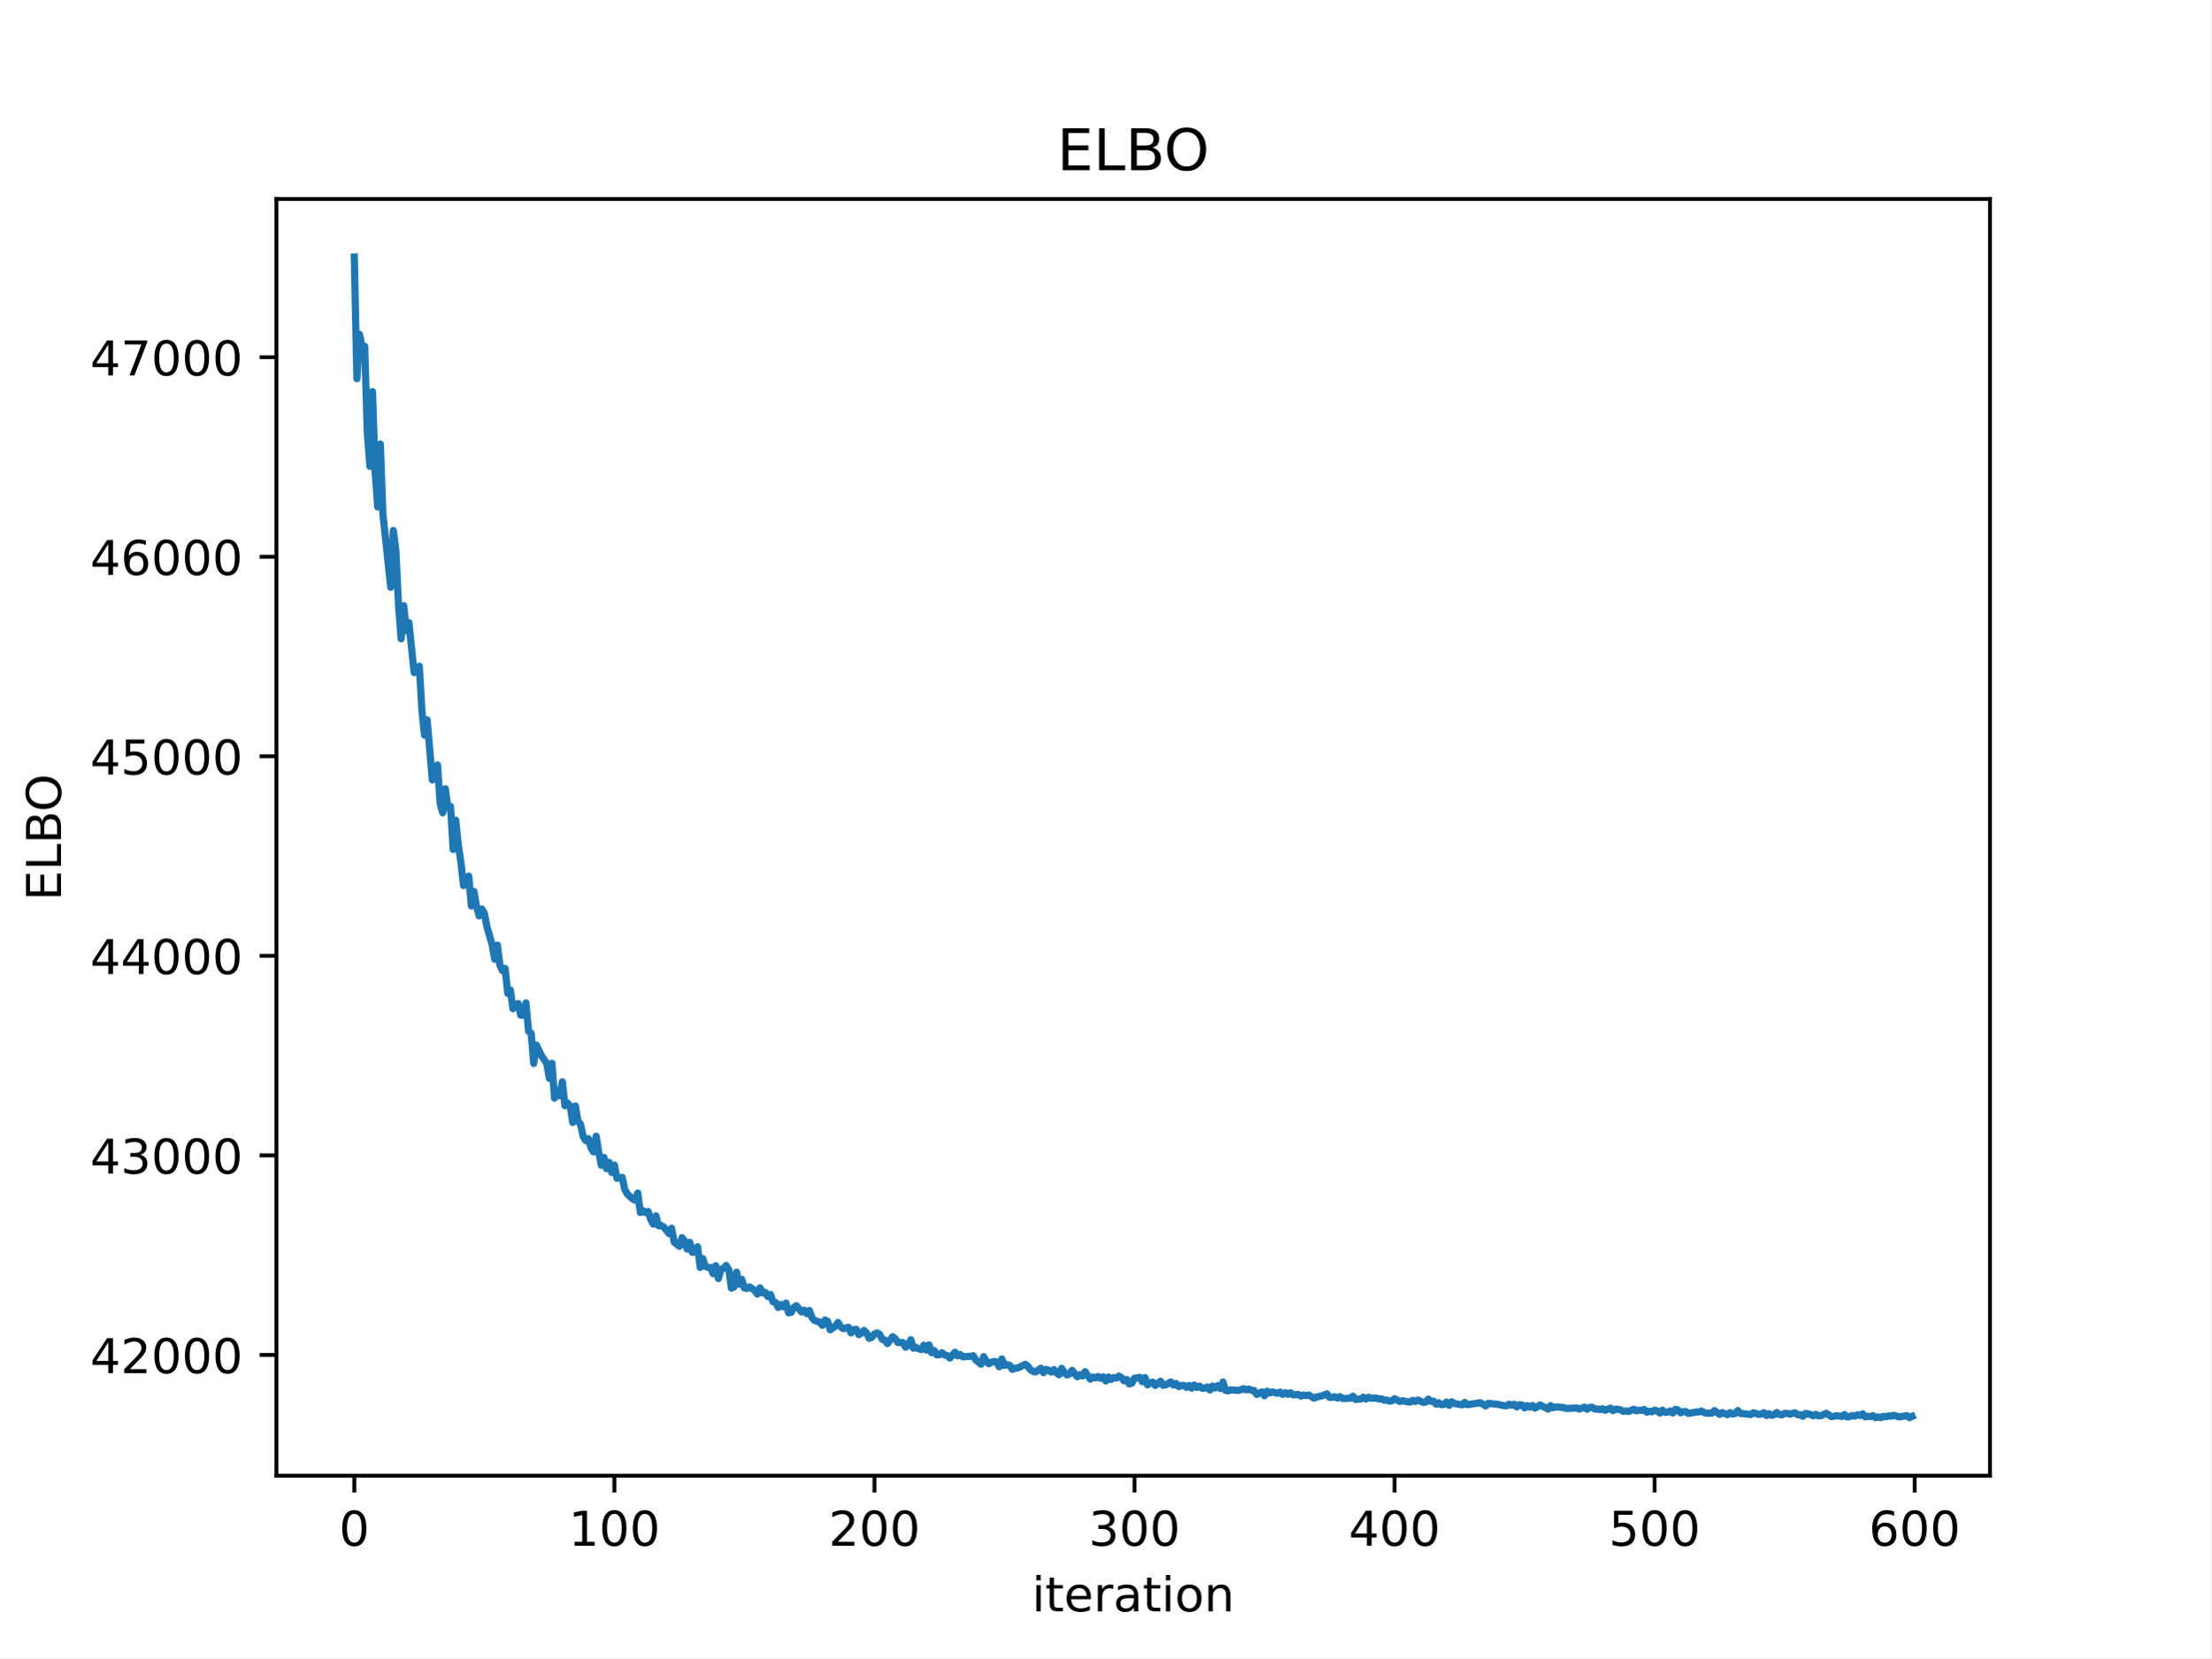
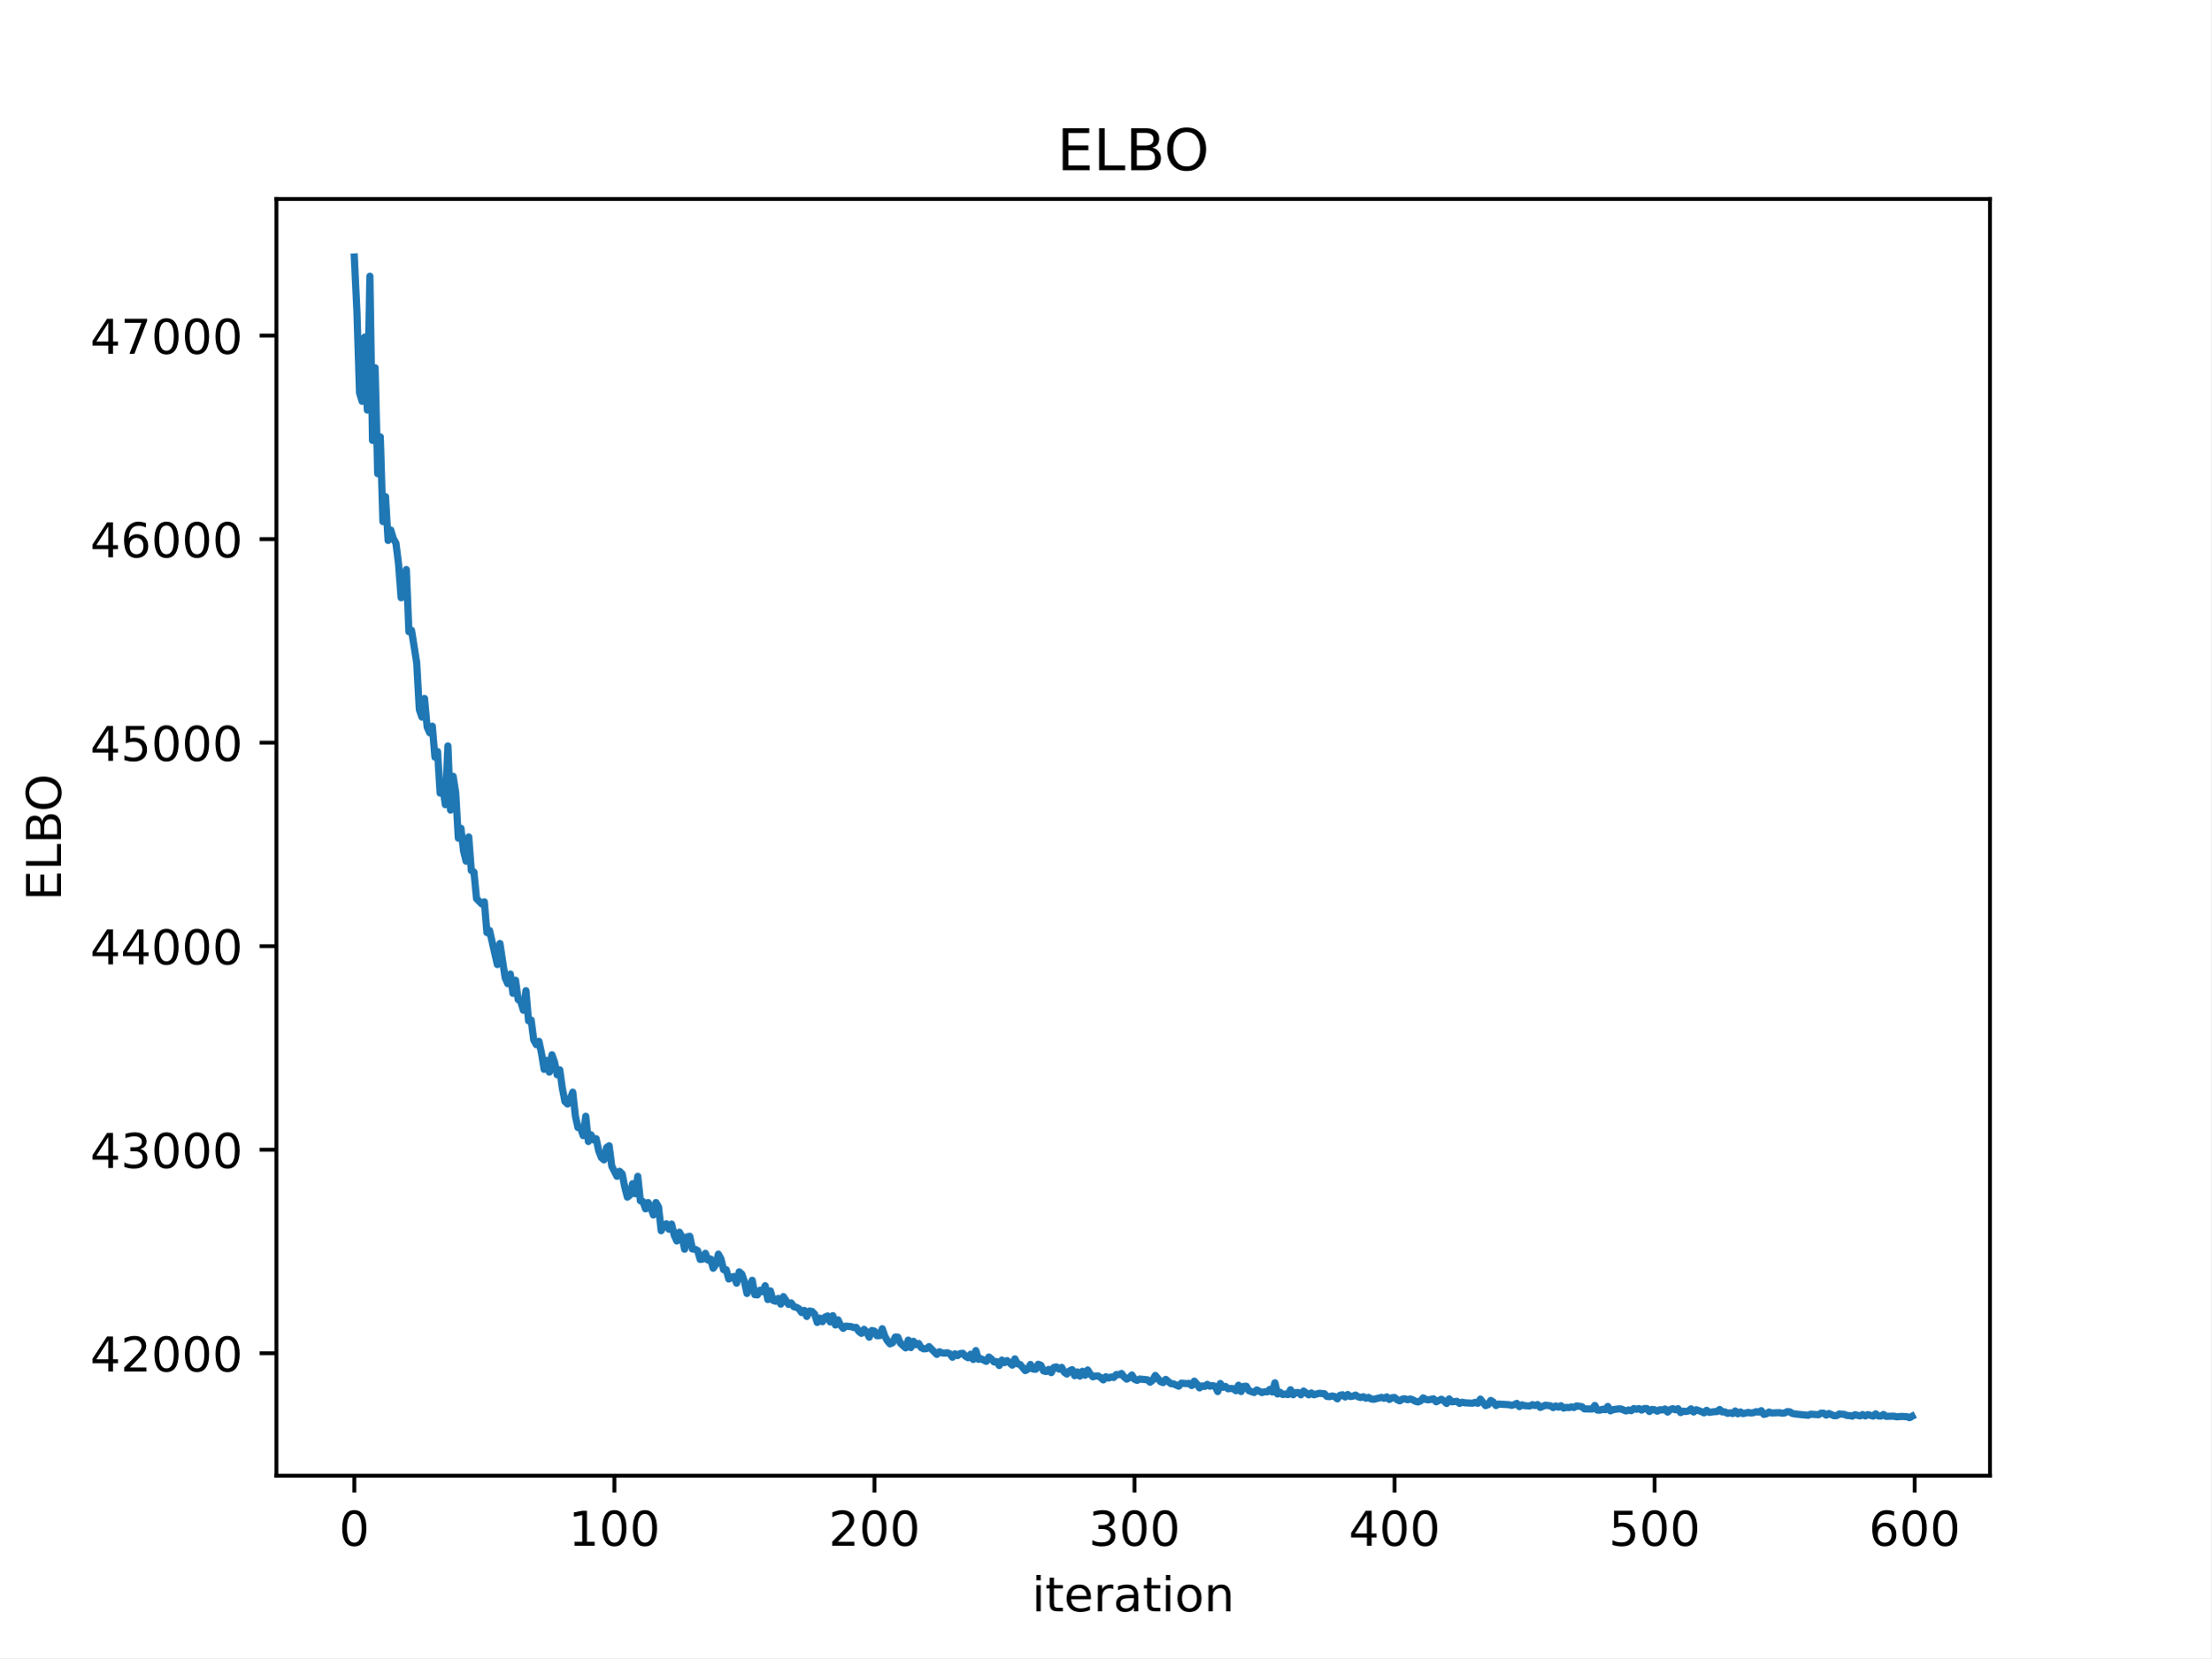
<svg xmlns="http://www.w3.org/2000/svg" xmlns:xlink="http://www.w3.org/1999/xlink" width="460.8pt" height="345.6pt" viewBox="0 0 460.8 345.6" version="1.1">
  <defs>
    <style type="text/css">*{stroke-linejoin: round; stroke-linecap: butt}</style>
  </defs>
  <g id="figure_1">
    <g id="patch_1">
      <path d="M 0 345.6  L 460.8 345.6  L 460.8 0  L 0 0  z " style="fill: #ffffff" />
    </g>
    <g id="axes_1">
      <g id="patch_2">
        <path d="M 57.6 307.584  L 414.72 307.584  L 414.72 41.472  L 57.6 41.472  z " style="fill: #ffffff" />
      </g>
      <g id="matplotlib.axis_1">
        <g id="xtick_1">
          <g id="line2d_1">
            <defs>
-               <path id="mc29c70c42f" d="M 0 0  L 0 3.5  " style="stroke: #000000; stroke-width: 0.8" />
+               <path id="mdf5bd78036" d="M 0 0  L 0 3.5  " style="stroke: #000000; stroke-width: 0.8" />
            </defs>
            <g>
-               <use xlink:href="#mc29c70c42f" x="73.833" y="307.584" style="stroke: #000000; stroke-width: 0.8" />
+               <use xlink:href="#mdf5bd78036" x="73.833" y="307.584" style="stroke: #000000; stroke-width: 0.8" />
            </g>
          </g>
          <g id="text_1">
            <g transform="translate(70.65148 322.1824) scale(0.1 -0.1)">
              <defs>
                <path id="DejaVuSans-30" d="M 2034 4250  Q 1547 4250 1301 3770  Q 1056 3291 1056 2328  Q 1056 1369 1301 889  Q 1547 409 2034 409  Q 2525 409 2770 889  Q 3016 1369 3016 2328  Q 3016 3291 2770 3770  Q 2525 4250 2034 4250  z M 2034 4750  Q 2819 4750 3233 4129  Q 3647 3509 3647 2328  Q 3647 1150 3233 529  Q 2819 -91 2034 -91  Q 1250 -91 836 529  Q 422 1150 422 2328  Q 422 3509 836 4129  Q 1250 4750 2034 4750  z " transform="scale(0.015625)" />
              </defs>
              <use xlink:href="#DejaVuSans-30" />
            </g>
          </g>
        </g>
        <g id="xtick_2">
          <g id="line2d_2">
            <g>
-               <use xlink:href="#mc29c70c42f" x="128.032" y="307.584" style="stroke: #000000; stroke-width: 0.8" />
+               <use xlink:href="#mdf5bd78036" x="128.032" y="307.584" style="stroke: #000000; stroke-width: 0.8" />
            </g>
          </g>
          <g id="text_2">
            <g transform="translate(118.4884 322.1824) scale(0.1 -0.1)">
              <defs>
                <path id="DejaVuSans-31" d="M 794 531  L 1825 531  L 1825 4091  L 703 3866  L 703 4441  L 1819 4666  L 2450 4666  L 2450 531  L 3481 531  L 3481 0  L 794 0  L 794 531  z " transform="scale(0.015625)" />
              </defs>
              <use xlink:href="#DejaVuSans-31" />
              <use xlink:href="#DejaVuSans-30" transform="translate(63.62305 0)" />
              <use xlink:href="#DejaVuSans-30" transform="translate(127.2461 0)" />
            </g>
          </g>
        </g>
        <g id="xtick_3">
          <g id="line2d_3">
            <g>
-               <use xlink:href="#mc29c70c42f" x="182.232" y="307.584" style="stroke: #000000; stroke-width: 0.8" />
+               <use xlink:href="#mdf5bd78036" x="182.232" y="307.584" style="stroke: #000000; stroke-width: 0.8" />
            </g>
          </g>
          <g id="text_3">
            <g transform="translate(172.6878 322.1824) scale(0.1 -0.1)">
              <defs>
                <path id="DejaVuSans-32" d="M 1228 531  L 3431 531  L 3431 0  L 469 0  L 469 531  Q 828 903 1448 1529  Q 2069 2156 2228 2338  Q 2531 2678 2651 2914  Q 2772 3150 2772 3378  Q 2772 3750 2511 3984  Q 2250 4219 1831 4219  Q 1534 4219 1204 4116  Q 875 4013 500 3803  L 500 4441  Q 881 4594 1212 4672  Q 1544 4750 1819 4750  Q 2544 4750 2975 4387  Q 3406 4025 3406 3419  Q 3406 3131 3298 2873  Q 3191 2616 2906 2266  Q 2828 2175 2409 1742  Q 1991 1309 1228 531  z " transform="scale(0.015625)" />
              </defs>
              <use xlink:href="#DejaVuSans-32" />
              <use xlink:href="#DejaVuSans-30" transform="translate(63.62305 0)" />
              <use xlink:href="#DejaVuSans-30" transform="translate(127.2461 0)" />
            </g>
          </g>
        </g>
        <g id="xtick_4">
          <g id="line2d_4">
            <g>
-               <use xlink:href="#mc29c70c42f" x="236.431" y="307.584" style="stroke: #000000; stroke-width: 0.8" />
+               <use xlink:href="#mdf5bd78036" x="236.431" y="307.584" style="stroke: #000000; stroke-width: 0.8" />
            </g>
          </g>
          <g id="text_4">
            <g transform="translate(226.8872 322.1824) scale(0.1 -0.1)">
              <defs>
                <path id="DejaVuSans-33" d="M 2597 2516  Q 3050 2419 3304 2112  Q 3559 1806 3559 1356  Q 3559 666 3084 287  Q 2609 -91 1734 -91  Q 1441 -91 1130 -33  Q 819 25 488 141  L 488 750  Q 750 597 1062 519  Q 1375 441 1716 441  Q 2309 441 2620 675  Q 2931 909 2931 1356  Q 2931 1769 2642 2001  Q 2353 2234 1838 2234  L 1294 2234  L 1294 2753  L 1863 2753  Q 2328 2753 2575 2939  Q 2822 3125 2822 3475  Q 2822 3834 2567 4026  Q 2313 4219 1838 4219  Q 1578 4219 1281 4162  Q 984 4106 628 3988  L 628 4550  Q 988 4650 1302 4700  Q 1616 4750 1894 4750  Q 2613 4750 3031 4423  Q 3450 4097 3450 3541  Q 3450 3153 3228 2886  Q 3006 2619 2597 2516  z " transform="scale(0.015625)" />
              </defs>
              <use xlink:href="#DejaVuSans-33" />
              <use xlink:href="#DejaVuSans-30" transform="translate(63.62305 0)" />
              <use xlink:href="#DejaVuSans-30" transform="translate(127.2461 0)" />
            </g>
          </g>
        </g>
        <g id="xtick_5">
          <g id="line2d_5">
            <g>
-               <use xlink:href="#mc29c70c42f" x="290.63" y="307.584" style="stroke: #000000; stroke-width: 0.8" />
+               <use xlink:href="#mdf5bd78036" x="290.63" y="307.584" style="stroke: #000000; stroke-width: 0.8" />
            </g>
          </g>
          <g id="text_5">
            <g transform="translate(281.0867 322.1824) scale(0.1 -0.1)">
              <defs>
                <path id="DejaVuSans-34" d="M 2419 4116  L 825 1625  L 2419 1625  L 2419 4116  z M 2253 4666  L 3047 4666  L 3047 1625  L 3713 1625  L 3713 1100  L 3047 1100  L 3047 0  L 2419 0  L 2419 1100  L 313 1100  L 313 1709  L 2253 4666  z " transform="scale(0.015625)" />
              </defs>
              <use xlink:href="#DejaVuSans-34" />
              <use xlink:href="#DejaVuSans-30" transform="translate(63.62305 0)" />
              <use xlink:href="#DejaVuSans-30" transform="translate(127.2461 0)" />
            </g>
          </g>
        </g>
        <g id="xtick_6">
          <g id="line2d_6">
            <g>
-               <use xlink:href="#mc29c70c42f" x="344.83" y="307.584" style="stroke: #000000; stroke-width: 0.8" />
+               <use xlink:href="#mdf5bd78036" x="344.83" y="307.584" style="stroke: #000000; stroke-width: 0.8" />
            </g>
          </g>
          <g id="text_6">
            <g transform="translate(335.2861 322.1824) scale(0.1 -0.1)">
              <defs>
                <path id="DejaVuSans-35" d="M 691 4666  L 3169 4666  L 3169 4134  L 1269 4134  L 1269 2991  Q 1406 3038 1543 3061  Q 1681 3084 1819 3084  Q 2600 3084 3056 2656  Q 3513 2228 3513 1497  Q 3513 744 3044 326  Q 2575 -91 1722 -91  Q 1428 -91 1123 -41  Q 819 9 494 109  L 494 744  Q 775 591 1075 516  Q 1375 441 1709 441  Q 2250 441 2565 725  Q 2881 1009 2881 1497  Q 2881 1984 2565 2268  Q 2250 2553 1709 2553  Q 1456 2553 1204 2497  Q 953 2441 691 2322  L 691 4666  z " transform="scale(0.015625)" />
              </defs>
              <use xlink:href="#DejaVuSans-35" />
              <use xlink:href="#DejaVuSans-30" transform="translate(63.62305 0)" />
              <use xlink:href="#DejaVuSans-30" transform="translate(127.2461 0)" />
            </g>
          </g>
        </g>
        <g id="xtick_7">
          <g id="line2d_7">
            <g>
-               <use xlink:href="#mc29c70c42f" x="399.029" y="307.584" style="stroke: #000000; stroke-width: 0.8" />
+               <use xlink:href="#mdf5bd78036" x="399.029" y="307.584" style="stroke: #000000; stroke-width: 0.8" />
            </g>
          </g>
          <g id="text_7">
            <g transform="translate(389.4855 322.1824) scale(0.1 -0.1)">
              <defs>
                <path id="DejaVuSans-36" d="M 2113 2584  Q 1688 2584 1439 2293  Q 1191 2003 1191 1497  Q 1191 994 1439 701  Q 1688 409 2113 409  Q 2538 409 2786 701  Q 3034 994 3034 1497  Q 3034 2003 2786 2293  Q 2538 2584 2113 2584  z M 3366 4563  L 3366 3988  Q 3128 4100 2886 4159  Q 2644 4219 2406 4219  Q 1781 4219 1451 3797  Q 1122 3375 1075 2522  Q 1259 2794 1537 2939  Q 1816 3084 2150 3084  Q 2853 3084 3261 2657  Q 3669 2231 3669 1497  Q 3669 778 3244 343  Q 2819 -91 2113 -91  Q 1303 -91 875 529  Q 447 1150 447 2328  Q 447 3434 972 4092  Q 1497 4750 2381 4750  Q 2619 4750 2861 4703  Q 3103 4656 3366 4563  z " transform="scale(0.015625)" />
              </defs>
              <use xlink:href="#DejaVuSans-36" />
              <use xlink:href="#DejaVuSans-30" transform="translate(63.62305 0)" />
              <use xlink:href="#DejaVuSans-30" transform="translate(127.2461 0)" />
            </g>
          </g>
        </g>
        <g id="text_8">
          <g transform="translate(215.0373 335.8606) scale(0.1 -0.1)">
            <defs>
              <path id="DejaVuSans-69" d="M 603 3500  L 1178 3500  L 1178 0  L 603 0  L 603 3500  z M 603 4863  L 1178 4863  L 1178 4134  L 603 4134  L 603 4863  z " transform="scale(0.015625)" />
              <path id="DejaVuSans-74" d="M 1172 4494  L 1172 3500  L 2356 3500  L 2356 3053  L 1172 3053  L 1172 1153  Q 1172 725 1289 603  Q 1406 481 1766 481  L 2356 481  L 2356 0  L 1766 0  Q 1100 0 847 248  Q 594 497 594 1153  L 594 3053  L 172 3053  L 172 3500  L 594 3500  L 594 4494  L 1172 4494  z " transform="scale(0.015625)" />
              <path id="DejaVuSans-65" d="M 3597 1894  L 3597 1613  L 953 1613  Q 991 1019 1311 708  Q 1631 397 2203 397  Q 2534 397 2845 478  Q 3156 559 3463 722  L 3463 178  Q 3153 47 2828 -22  Q 2503 -91 2169 -91  Q 1331 -91 842 396  Q 353 884 353 1716  Q 353 2575 817 3079  Q 1281 3584 2069 3584  Q 2775 3584 3186 3129  Q 3597 2675 3597 1894  z M 3022 2063  Q 3016 2534 2758 2815  Q 2500 3097 2075 3097  Q 1594 3097 1305 2825  Q 1016 2553 972 2059  L 3022 2063  z " transform="scale(0.015625)" />
              <path id="DejaVuSans-72" d="M 2631 2963  Q 2534 3019 2420 3045  Q 2306 3072 2169 3072  Q 1681 3072 1420 2755  Q 1159 2438 1159 1844  L 1159 0  L 581 0  L 581 3500  L 1159 3500  L 1159 2956  Q 1341 3275 1631 3429  Q 1922 3584 2338 3584  Q 2397 3584 2469 3576  Q 2541 3569 2628 3553  L 2631 2963  z " transform="scale(0.015625)" />
              <path id="DejaVuSans-61" d="M 2194 1759  Q 1497 1759 1228 1600  Q 959 1441 959 1056  Q 959 750 1161 570  Q 1363 391 1709 391  Q 2188 391 2477 730  Q 2766 1069 2766 1631  L 2766 1759  L 2194 1759  z M 3341 1997  L 3341 0  L 2766 0  L 2766 531  Q 2569 213 2275 61  Q 1981 -91 1556 -91  Q 1019 -91 701 211  Q 384 513 384 1019  Q 384 1609 779 1909  Q 1175 2209 1959 2209  L 2766 2209  L 2766 2266  Q 2766 2663 2505 2880  Q 2244 3097 1772 3097  Q 1472 3097 1187 3025  Q 903 2953 641 2809  L 641 3341  Q 956 3463 1253 3523  Q 1550 3584 1831 3584  Q 2591 3584 2966 3190  Q 3341 2797 3341 1997  z " transform="scale(0.015625)" />
              <path id="DejaVuSans-6f" d="M 1959 3097  Q 1497 3097 1228 2736  Q 959 2375 959 1747  Q 959 1119 1226 758  Q 1494 397 1959 397  Q 2419 397 2687 759  Q 2956 1122 2956 1747  Q 2956 2369 2687 2733  Q 2419 3097 1959 3097  z M 1959 3584  Q 2709 3584 3137 3096  Q 3566 2609 3566 1747  Q 3566 888 3137 398  Q 2709 -91 1959 -91  Q 1206 -91 779 398  Q 353 888 353 1747  Q 353 2609 779 3096  Q 1206 3584 1959 3584  z " transform="scale(0.015625)" />
              <path id="DejaVuSans-6e" d="M 3513 2113  L 3513 0  L 2938 0  L 2938 2094  Q 2938 2591 2744 2837  Q 2550 3084 2163 3084  Q 1697 3084 1428 2787  Q 1159 2491 1159 1978  L 1159 0  L 581 0  L 581 3500  L 1159 3500  L 1159 2956  Q 1366 3272 1645 3428  Q 1925 3584 2291 3584  Q 2894 3584 3203 3211  Q 3513 2838 3513 2113  z " transform="scale(0.015625)" />
            </defs>
            <use xlink:href="#DejaVuSans-69" />
            <use xlink:href="#DejaVuSans-74" transform="translate(27.7832 0)" />
            <use xlink:href="#DejaVuSans-65" transform="translate(66.99219 0)" />
            <use xlink:href="#DejaVuSans-72" transform="translate(128.5156 0)" />
            <use xlink:href="#DejaVuSans-61" transform="translate(169.6289 0)" />
            <use xlink:href="#DejaVuSans-74" transform="translate(230.9082 0)" />
            <use xlink:href="#DejaVuSans-69" transform="translate(270.1172 0)" />
            <use xlink:href="#DejaVuSans-6f" transform="translate(297.9004 0)" />
            <use xlink:href="#DejaVuSans-6e" transform="translate(359.082 0)" />
          </g>
        </g>
      </g>
      <g id="matplotlib.axis_2">
        <g id="ytick_1">
          <g id="line2d_8">
            <defs>
-               <path id="m3f1658c625" d="M 0 0  L -3.5 0  " style="stroke: #000000; stroke-width: 0.8" />
+               <path id="mf80efd8709" d="M 0 0  L -3.5 0  " style="stroke: #000000; stroke-width: 0.8" />
            </defs>
            <g>
-               <use xlink:href="#m3f1658c625" x="57.6" y="282.414" style="stroke: #000000; stroke-width: 0.8" />
+               <use xlink:href="#mf80efd8709" x="57.6" y="282.066" style="stroke: #000000; stroke-width: 0.8" />
            </g>
          </g>
          <g id="text_9">
-             <g transform="translate(18.7875 286.2136) scale(0.1 -0.1)">
+             <g transform="translate(18.7875 285.8648) scale(0.1 -0.1)">
              <use xlink:href="#DejaVuSans-34" />
              <use xlink:href="#DejaVuSans-32" transform="translate(63.62305 0)" />
              <use xlink:href="#DejaVuSans-30" transform="translate(127.2461 0)" />
              <use xlink:href="#DejaVuSans-30" transform="translate(190.8691 0)" />
              <use xlink:href="#DejaVuSans-30" transform="translate(254.4922 0)" />
            </g>
          </g>
        </g>
        <g id="ytick_2">
          <g id="line2d_9">
            <g>
-               <use xlink:href="#m3f1658c625" x="57.6" y="240.82" style="stroke: #000000; stroke-width: 0.8" />
+               <use xlink:href="#mf80efd8709" x="57.6" y="239.64" style="stroke: #000000; stroke-width: 0.8" />
            </g>
          </g>
          <g id="text_10">
-             <g transform="translate(18.7875 244.6193) scale(0.1 -0.1)">
+             <g transform="translate(18.7875 243.439) scale(0.1 -0.1)">
              <use xlink:href="#DejaVuSans-34" />
              <use xlink:href="#DejaVuSans-33" transform="translate(63.62305 0)" />
              <use xlink:href="#DejaVuSans-30" transform="translate(127.2461 0)" />
              <use xlink:href="#DejaVuSans-30" transform="translate(190.8691 0)" />
              <use xlink:href="#DejaVuSans-30" transform="translate(254.4922 0)" />
            </g>
          </g>
        </g>
        <g id="ytick_3">
          <g id="line2d_10">
            <g>
-               <use xlink:href="#m3f1658c625" x="57.6" y="199.226" style="stroke: #000000; stroke-width: 0.8" />
+               <use xlink:href="#mf80efd8709" x="57.6" y="197.214" style="stroke: #000000; stroke-width: 0.8" />
            </g>
          </g>
          <g id="text_11">
-             <g transform="translate(18.7875 203.025) scale(0.1 -0.1)">
+             <g transform="translate(18.7875 201.0133) scale(0.1 -0.1)">
              <use xlink:href="#DejaVuSans-34" />
              <use xlink:href="#DejaVuSans-34" transform="translate(63.62305 0)" />
              <use xlink:href="#DejaVuSans-30" transform="translate(127.2461 0)" />
              <use xlink:href="#DejaVuSans-30" transform="translate(190.8691 0)" />
              <use xlink:href="#DejaVuSans-30" transform="translate(254.4922 0)" />
            </g>
          </g>
        </g>
        <g id="ytick_4">
          <g id="line2d_11">
            <g>
-               <use xlink:href="#m3f1658c625" x="57.6" y="157.631" style="stroke: #000000; stroke-width: 0.8" />
+               <use xlink:href="#mf80efd8709" x="57.6" y="154.788" style="stroke: #000000; stroke-width: 0.8" />
            </g>
          </g>
          <g id="text_12">
-             <g transform="translate(18.7875 161.4307) scale(0.1 -0.1)">
+             <g transform="translate(18.7875 158.5876) scale(0.1 -0.1)">
              <use xlink:href="#DejaVuSans-34" />
              <use xlink:href="#DejaVuSans-35" transform="translate(63.62305 0)" />
              <use xlink:href="#DejaVuSans-30" transform="translate(127.2461 0)" />
              <use xlink:href="#DejaVuSans-30" transform="translate(190.8691 0)" />
              <use xlink:href="#DejaVuSans-30" transform="translate(254.4922 0)" />
            </g>
          </g>
        </g>
        <g id="ytick_5">
          <g id="line2d_12">
            <g>
-               <use xlink:href="#m3f1658c625" x="57.6" y="116.037" style="stroke: #000000; stroke-width: 0.8" />
+               <use xlink:href="#mf80efd8709" x="57.6" y="112.363" style="stroke: #000000; stroke-width: 0.8" />
            </g>
          </g>
          <g id="text_13">
-             <g transform="translate(18.7875 119.8364) scale(0.1 -0.1)">
+             <g transform="translate(18.7875 116.1618) scale(0.1 -0.1)">
              <use xlink:href="#DejaVuSans-34" />
              <use xlink:href="#DejaVuSans-36" transform="translate(63.62305 0)" />
              <use xlink:href="#DejaVuSans-30" transform="translate(127.2461 0)" />
              <use xlink:href="#DejaVuSans-30" transform="translate(190.8691 0)" />
              <use xlink:href="#DejaVuSans-30" transform="translate(254.4922 0)" />
            </g>
          </g>
        </g>
        <g id="ytick_6">
          <g id="line2d_13">
            <g>
-               <use xlink:href="#m3f1658c625" x="57.6" y="74.443" style="stroke: #000000; stroke-width: 0.8" />
+               <use xlink:href="#mf80efd8709" x="57.6" y="69.937" style="stroke: #000000; stroke-width: 0.8" />
            </g>
          </g>
          <g id="text_14">
-             <g transform="translate(18.7875 78.24204) scale(0.1 -0.1)">
+             <g transform="translate(18.7875 73.7361) scale(0.1 -0.1)">
              <defs>
                <path id="DejaVuSans-37" d="M 525 4666  L 3525 4666  L 3525 4397  L 1831 0  L 1172 0  L 2766 4134  L 525 4134  L 525 4666  z " transform="scale(0.015625)" />
              </defs>
              <use xlink:href="#DejaVuSans-34" />
              <use xlink:href="#DejaVuSans-37" transform="translate(63.62305 0)" />
              <use xlink:href="#DejaVuSans-30" transform="translate(127.2461 0)" />
              <use xlink:href="#DejaVuSans-30" transform="translate(190.8691 0)" />
              <use xlink:href="#DejaVuSans-30" transform="translate(254.4922 0)" />
            </g>
          </g>
        </g>
        <g id="text_15">
          <g transform="translate(12.70781 187.7522) rotate(-90) scale(0.1 -0.1)">
            <defs>
              <path id="DejaVuSans-45" d="M 628 4666  L 3578 4666  L 3578 4134  L 1259 4134  L 1259 2753  L 3481 2753  L 3481 2222  L 1259 2222  L 1259 531  L 3634 531  L 3634 0  L 628 0  L 628 4666  z " transform="scale(0.015625)" />
              <path id="DejaVuSans-4c" d="M 628 4666  L 1259 4666  L 1259 531  L 3531 531  L 3531 0  L 628 0  L 628 4666  z " transform="scale(0.015625)" />
              <path id="DejaVuSans-42" d="M 1259 2228  L 1259 519  L 2272 519  Q 2781 519 3026 730  Q 3272 941 3272 1375  Q 3272 1813 3026 2020  Q 2781 2228 2272 2228  L 1259 2228  z M 1259 4147  L 1259 2741  L 2194 2741  Q 2656 2741 2882 2914  Q 3109 3088 3109 3444  Q 3109 3797 2882 3972  Q 2656 4147 2194 4147  L 1259 4147  z M 628 4666  L 2241 4666  Q 2963 4666 3353 4366  Q 3744 4066 3744 3513  Q 3744 3084 3544 2831  Q 3344 2578 2956 2516  Q 3422 2416 3680 2098  Q 3938 1781 3938 1306  Q 3938 681 3513 340  Q 3088 0 2303 0  L 628 0  L 628 4666  z " transform="scale(0.015625)" />
              <path id="DejaVuSans-4f" d="M 2522 4238  Q 1834 4238 1429 3725  Q 1025 3213 1025 2328  Q 1025 1447 1429 934  Q 1834 422 2522 422  Q 3209 422 3611 934  Q 4013 1447 4013 2328  Q 4013 3213 3611 3725  Q 3209 4238 2522 4238  z M 2522 4750  Q 3503 4750 4090 4092  Q 4678 3434 4678 2328  Q 4678 1225 4090 567  Q 3503 -91 2522 -91  Q 1538 -91 948 565  Q 359 1222 359 2328  Q 359 3434 948 4092  Q 1538 4750 2522 4750  z " transform="scale(0.015625)" />
            </defs>
            <use xlink:href="#DejaVuSans-45" />
            <use xlink:href="#DejaVuSans-4c" transform="translate(63.18359 0)" />
            <use xlink:href="#DejaVuSans-42" transform="translate(118.8965 0)" />
            <use xlink:href="#DejaVuSans-4f" transform="translate(185.75 0)" />
          </g>
        </g>
      </g>
      <g id="line2d_14">
-         <path d="M 73.833 53.568  L 74.375 78.944  L 74.917 69.686  L 75.459 72.294  L 76.001 72.175  L 76.543 90.205  L 77.085 97.205  L 77.627 81.631  L 78.169 98.283  L 78.711 105.664  L 79.253 92.544  L 79.795 107.153  L 81.421 122.413  L 81.963 110.574  L 82.505 114.93  L 83.047 126.063  L 83.589 133.137  L 84.131 126.236  L 84.673 131.482  L 85.215 129.769  L 86.299 140.19  L 87.383 138.864  L 87.925 148.127  L 88.467 153.219  L 89.009 150.035  L 90.093 162.56  L 90.635 161.216  L 91.177 159.438  L 91.719 167.45  L 92.261 169.408  L 92.803 164.396  L 93.345 168.388  L 93.887 168.101  L 94.429 177.059  L 94.971 170.944  L 95.512 176.177  L 96.054 179.777  L 96.596 184.596  L 97.68 182.597  L 98.222 188.847  L 98.764 185.803  L 99.306 188.928  L 99.848 190.899  L 100.39 189.455  L 100.932 190.363  L 101.474 193.147  L 102.558 196.924  L 103.1 199.944  L 103.642 196.979  L 104.184 201.186  L 104.726 202.324  L 105.268 201.858  L 105.81 207.045  L 106.352 206.334  L 106.894 210.25  L 107.436 209.382  L 107.978 209.169  L 108.52 211.605  L 109.062 211.585  L 109.604 209.044  L 110.146 214.939  L 110.688 215.373  L 111.23 221.672  L 111.772 217.835  L 112.856 220.079  L 113.94 221.637  L 114.482 224.774  L 115.024 221.61  L 115.566 228.882  L 116.108 227.247  L 116.65 228.383  L 117.192 225.486  L 117.734 230.468  L 118.276 229.899  L 118.818 230.562  L 119.36 233.965  L 119.902 230.518  L 120.444 233.667  L 120.986 234.333  L 121.528 236.868  L 122.07 237.746  L 122.612 237.329  L 123.154 239.197  L 123.696 240.101  L 124.238 236.822  L 124.78 240.247  L 125.322 242.89  L 125.864 241.232  L 126.406 243.604  L 126.948 242.271  L 127.49 244.381  L 128.032 242.825  L 128.574 245.613  L 129.658 245.398  L 130.2 247.932  L 130.742 248.876  L 131.826 249.891  L 132.368 250.168  L 132.91 248.663  L 133.452 252.739  L 133.994 252.343  L 134.536 252.749  L 135.078 252.511  L 135.62 254.205  L 136.162 255.166  L 136.704 253.419  L 137.246 255.478  L 137.788 255.442  L 138.33 255.748  L 139.414 257.101  L 139.956 256.006  L 140.498 258.899  L 141.582 259.776  L 142.124 257.96  L 142.666 258.653  L 143.208 260.369  L 143.75 258.947  L 144.292 261.041  L 144.834 260.921  L 145.376 259.862  L 145.918 264.174  L 146.46 262.334  L 147.002 263.937  L 147.544 264.175  L 148.086 264.189  L 148.628 265.485  L 149.17 263.819  L 149.712 266.503  L 150.254 264.552  L 150.796 264.361  L 151.338 263.77  L 151.88 264.673  L 152.422 268.493  L 152.964 268.255  L 153.506 265.159  L 154.048 267.68  L 154.59 266.647  L 155.132 268.464  L 155.674 268.554  L 156.216 268.229  L 157.3 268.988  L 157.842 269.733  L 158.384 268.433  L 158.926 269.478  L 159.468 269.378  L 160.01 270.24  L 160.552 269.789  L 161.094 271.334  L 161.636 271.463  L 162.178 272.524  L 162.72 271.904  L 163.262 272.391  L 163.804 271.59  L 164.346 273.644  L 164.888 273.523  L 165.43 272.511  L 165.972 272.146  L 167.056 273.46  L 167.598 273.074  L 168.14 273.812  L 168.682 273.149  L 169.224 274.649  L 169.766 275.252  L 170.85 275.579  L 171.392 276.255  L 171.934 275.118  L 172.476 275.405  L 173.018 277.18  L 174.102 276.385  L 174.644 275.642  L 175.186 276.508  L 175.728 276.954  L 176.812 276.637  L 177.354 277.826  L 177.896 277.169  L 178.438 277.072  L 178.98 278.192  L 179.522 277.856  L 180.064 277.303  L 180.606 277.856  L 181.148 278.962  L 181.69 278.728  L 182.232 278.052  L 182.774 277.81  L 183.316 278.104  L 183.858 279.17  L 184.4 279.314  L 184.942 280.05  L 186.026 278.606  L 186.568 279.019  L 187.11 279.818  L 188.194 279.849  L 188.736 280.805  L 189.277 280.398  L 189.819 279.232  L 190.361 281.017  L 190.903 280.844  L 191.445 281.135  L 191.987 281.297  L 192.529 280.38  L 193.071 281.395  L 193.613 280.332  L 194.155 281.954  L 194.697 281.504  L 195.239 282.401  L 195.781 282.355  L 196.323 281.942  L 196.865 282.44  L 197.407 282.554  L 197.949 283.067  L 199.033 281.851  L 199.575 282.598  L 200.117 282.317  L 200.659 282.805  L 201.743 282.715  L 202.285 282.707  L 202.827 282.573  L 203.369 283.47  L 204.453 284.363  L 204.995 282.772  L 205.537 283.723  L 206.079 284.256  L 206.621 283.927  L 207.163 283.768  L 207.705 283.912  L 208.247 284.888  L 208.789 283.233  L 209.331 284.599  L 209.873 284.45  L 210.415 284.56  L 210.957 285.432  L 211.499 285.189  L 212.041 285.153  L 213.667 284.376  L 214.209 284.783  L 214.751 285.511  L 215.293 285.831  L 215.835 285.956  L 216.919 285.179  L 217.461 286.101  L 218.003 285.423  L 218.545 285.585  L 219.087 285.981  L 219.629 285.46  L 220.171 286.133  L 220.713 286.533  L 221.255 285.21  L 221.797 286.054  L 222.339 286.587  L 222.881 286.379  L 223.423 285.608  L 224.507 286.955  L 225.049 286.523  L 225.591 286.793  L 226.133 285.896  L 227.217 287.457  L 227.759 287.027  L 228.301 287.186  L 228.843 286.896  L 229.385 287.291  L 229.927 286.984  L 230.469 287.842  L 231.011 287.009  L 231.553 287.519  L 232.095 287.13  L 232.637 287.232  L 233.179 286.823  L 233.721 287.148  L 234.263 287.818  L 234.805 287.518  L 235.347 288.475  L 235.889 288.273  L 236.431 287.264  L 237.515 287.084  L 238.057 287.99  L 238.599 287.114  L 239.141 288.65  L 239.683 288.279  L 240.225 288.09  L 240.767 288.778  L 241.851 287.887  L 242.393 288.756  L 242.935 288.64  L 244.019 288.047  L 244.561 288.686  L 245.103 288.362  L 245.645 289.014  L 246.187 288.786  L 246.729 288.755  L 247.271 289.177  L 247.813 288.777  L 248.355 289.34  L 248.897 288.681  L 249.439 289.191  L 249.981 288.906  L 250.523 289.359  L 251.065 289.34  L 251.607 289.088  L 252.149 289.733  L 252.691 288.894  L 253.233 289.302  L 253.775 288.806  L 254.317 289.416  L 254.859 288.067  L 255.401 289.819  L 255.943 289.906  L 256.485 289.689  L 258.111 289.822  L 259.195 289.454  L 259.737 289.698  L 260.279 289.524  L 260.821 289.789  L 261.363 289.838  L 261.905 290.642  L 262.989 290.108  L 263.531 290.923  L 264.073 289.976  L 264.615 290.34  L 265.157 290.126  L 266.241 290.412  L 266.783 290.159  L 267.325 290.645  L 267.867 290.291  L 268.409 290.622  L 268.951 290.293  L 269.493 290.748  L 270.577 290.647  L 271.119 291.004  L 271.661 290.771  L 272.203 290.872  L 272.745 290.756  L 273.829 291.42  L 274.371 291.19  L 275.455 290.942  L 276.539 290.525  L 277.081 291.263  L 277.623 291.256  L 278.165 291.123  L 278.707 291.416  L 279.249 291.11  L 279.791 291.495  L 281.417 291.438  L 281.959 291.003  L 282.501 291.695  L 283.584 291.594  L 284.126 291.222  L 284.668 291.598  L 285.21 291.243  L 285.752 291.451  L 286.836 291.408  L 287.378 291.596  L 287.92 291.553  L 288.462 291.849  L 289.004 291.82  L 289.546 292.042  L 290.088 291.965  L 290.63 291.536  L 291.714 292.113  L 292.256 291.957  L 293.34 292.179  L 293.882 292.237  L 294.424 291.875  L 294.966 292.116  L 295.508 291.817  L 296.592 292.302  L 297.134 292.236  L 297.676 291.624  L 298.218 292.09  L 298.76 292.059  L 299.302 292.674  L 299.844 292.393  L 300.386 292.789  L 300.928 292.712  L 301.47 292.226  L 302.012 292.913  L 302.554 292.187  L 303.096 292.535  L 304.722 292.815  L 305.264 292.302  L 305.806 292.79  L 307.974 292.455  L 308.516 292.367  L 309.6 293.045  L 310.142 292.505  L 311.226 292.633  L 311.768 292.643  L 313.394 292.982  L 313.936 293.029  L 314.478 292.681  L 315.02 292.891  L 315.562 292.699  L 316.104 293.253  L 316.646 292.789  L 317.188 292.825  L 317.73 293.447  L 318.272 292.977  L 318.814 293.305  L 319.356 292.956  L 319.898 293.51  L 320.982 292.826  L 321.524 293.171  L 322.066 293.369  L 322.608 293.717  L 323.15 292.979  L 323.692 293.424  L 324.234 293.256  L 325.86 293.371  L 326.402 293.581  L 328.57 293.464  L 329.112 293.698  L 330.196 293.299  L 330.738 293.732  L 331.28 293.356  L 331.822 293.315  L 332.364 293.707  L 332.906 293.671  L 333.448 293.802  L 333.99 293.637  L 334.532 293.938  L 335.616 293.488  L 336.158 294.018  L 336.7 293.723  L 337.242 293.74  L 337.784 293.882  L 338.326 294.178  L 338.868 294.077  L 339.41 294.196  L 340.494 293.726  L 341.036 294.073  L 341.578 293.923  L 342.12 293.975  L 342.662 293.775  L 343.204 294.347  L 343.746 294.158  L 344.288 294.27  L 344.83 293.917  L 345.372 294.07  L 345.914 294.528  L 346.456 293.919  L 346.998 294.37  L 347.54 294.355  L 348.082 294.092  L 348.624 294.507  L 349.166 293.744  L 349.708 293.895  L 350.25 294.478  L 350.792 294.239  L 351.334 294.219  L 351.876 294.61  L 353.502 294.314  L 354.044 294.306  L 354.586 294.103  L 355.128 294.412  L 355.67 294.583  L 356.754 294.545  L 357.296 294.019  L 358.38 294.803  L 358.922 294.43  L 360.006 294.866  L 360.548 294.434  L 361.09 294.735  L 361.632 294.62  L 362.174 294.01  L 362.716 294.61  L 363.8 294.71  L 364.884 294.842  L 365.426 294.464  L 366.51 294.807  L 367.052 294.747  L 367.594 294.438  L 368.136 295.045  L 368.678 294.657  L 369.22 295.005  L 369.762 294.867  L 370.304 294.421  L 370.846 294.821  L 371.388 294.9  L 371.93 294.586  L 372.472 294.597  L 373.014 294.755  L 374.098 294.466  L 374.64 294.874  L 375.182 294.868  L 375.724 295.206  L 376.266 294.594  L 377.349 294.835  L 377.891 295.096  L 378.433 294.797  L 378.975 295.1  L 379.517 295.073  L 380.601 294.575  L 381.685 295.275  L 382.769 295.084  L 383.853 295.232  L 384.395 294.839  L 384.937 295.339  L 385.479 295.275  L 386.021 295.031  L 386.563 295.16  L 387.105 294.897  L 387.647 295.023  L 388.189 294.683  L 388.731 295.329  L 389.273 295.21  L 389.815 295.254  L 390.357 295.069  L 390.899 295.488  L 391.441 295.334  L 391.983 295.477  L 392.525 295.217  L 393.067 295.292  L 393.609 295.103  L 394.151 295.169  L 394.693 294.991  L 395.777 295.334  L 397.403 295.063  L 397.945 295.486  L 398.487 295.232  L 398.487 295.232  " clip-path="url(#p3d7b7694bb)" style="fill: none; stroke: #1f77b4; stroke-width: 1.5; stroke-linecap: square" />
+         <path d="M 73.833 53.568  L 74.375 64.748  L 74.917 81.844  L 75.459 83.645  L 76.001 70.255  L 76.543 85.472  L 77.085 57.57  L 77.627 91.792  L 78.169 76.645  L 78.711 98.723  L 79.253 91.056  L 79.795 108.711  L 80.337 103.503  L 80.879 112.646  L 81.421 110.461  L 81.963 112.251  L 82.505 113.197  L 83.047 117.502  L 83.589 124.573  L 84.131 124.345  L 84.673 118.711  L 85.215 131.669  L 85.757 131.374  L 86.841 138.18  L 87.383 147.887  L 87.925 149.459  L 88.467 145.581  L 89.009 151.524  L 89.551 152.738  L 90.093 151.361  L 90.635 157.817  L 91.177 156.635  L 91.719 165.306  L 92.261 164.004  L 92.803 167.714  L 93.345 155.471  L 93.887 168.85  L 94.429 161.802  L 94.971 165.256  L 95.512 174.7  L 96.054 172.63  L 96.596 177.359  L 97.138 179.507  L 97.68 174.437  L 98.222 181.455  L 98.764 181.752  L 99.306 187.304  L 100.39 188.404  L 100.932 187.971  L 101.474 194.382  L 102.016 193.939  L 103.642 201.048  L 104.184 196.657  L 105.268 203.788  L 105.81 205.029  L 106.352 203.015  L 106.894 207.046  L 107.436 204.302  L 107.978 208.33  L 108.52 208.747  L 109.062 210.566  L 109.604 206.492  L 110.146 212.768  L 110.688 212.61  L 111.23 216.772  L 111.772 217.747  L 112.314 217.042  L 112.856 219.552  L 113.398 222.896  L 113.94 221.024  L 114.482 223.465  L 115.024 219.853  L 115.566 221.401  L 116.108 224.016  L 116.65 222.996  L 117.192 226.818  L 117.734 229.592  L 118.276 230.111  L 118.818 229.106  L 119.36 227.652  L 119.902 232.609  L 120.444 235.008  L 120.986 235.06  L 121.528 236.698  L 122.07 232.669  L 122.612 237.924  L 123.154 236.519  L 123.696 237.595  L 124.238 237.337  L 124.78 239.928  L 125.322 241.271  L 125.864 241.764  L 126.406 239.197  L 126.948 238.816  L 127.49 243.066  L 128.574 245.185  L 129.116 244.129  L 129.658 244.677  L 130.2 247.412  L 130.742 249.529  L 131.284 249.078  L 131.826 246.727  L 132.368 248.806  L 132.91 245.188  L 133.452 250.279  L 133.994 250.454  L 134.536 251.975  L 135.078 250.65  L 135.62 251.681  L 136.162 253.24  L 136.704 250.646  L 137.246 251.584  L 137.788 256.523  L 138.33 255.427  L 138.872 255.076  L 139.414 256.216  L 139.956 255.139  L 140.498 257.443  L 141.04 258.658  L 141.582 256.822  L 142.124 257.771  L 142.666 260.376  L 143.208 257.8  L 143.75 257.69  L 144.292 260.322  L 144.834 260.374  L 145.376 260.662  L 145.918 262.509  L 146.46 262.434  L 147.002 261.233  L 147.544 262.641  L 148.086 262.415  L 148.628 264.35  L 149.17 263.572  L 149.712 261.403  L 150.254 262.408  L 150.796 264.65  L 151.338 264.641  L 151.88 266.59  L 152.422 266.217  L 152.964 266.064  L 153.506 267.464  L 154.048 265.093  L 154.59 265.556  L 155.132 267.129  L 155.674 269.608  L 156.758 266.849  L 157.3 269.837  L 157.842 269.892  L 158.384 268.931  L 158.926 269.235  L 159.468 267.994  L 160.01 270.873  L 160.552 269.072  L 161.094 271.04  L 161.636 271.229  L 162.178 270.637  L 162.72 271.828  L 163.262 270.258  L 164.346 271.892  L 164.888 271.569  L 165.43 272.362  L 165.972 272.488  L 166.514 272.786  L 167.056 273.579  L 167.598 273.12  L 168.14 274.394  L 168.682 273.255  L 169.224 273.343  L 169.766 273.898  L 170.308 275.645  L 170.85 274.739  L 171.392 275.493  L 171.934 274.526  L 172.476 274.291  L 173.018 275.538  L 173.56 274.229  L 174.102 276.172  L 174.644 275.093  L 175.186 276.232  L 175.728 276.877  L 176.27 276.401  L 177.354 276.505  L 177.896 276.705  L 178.438 276.679  L 178.98 277.509  L 179.522 277.915  L 180.064 277.077  L 180.606 277.637  L 181.148 278.719  L 181.69 277.318  L 182.232 277.453  L 182.774 278.414  L 183.316 278.398  L 183.858 276.951  L 184.4 278.505  L 184.942 279.473  L 185.484 280.111  L 186.026 279.864  L 186.568 278.693  L 187.11 278.71  L 187.652 279.973  L 188.736 280.945  L 189.277 279.321  L 189.819 280.882  L 190.361 279.565  L 190.903 280.285  L 191.445 280.025  L 191.987 280.901  L 192.529 281.149  L 193.071 281.1  L 193.613 280.676  L 195.239 282.304  L 195.781 281.745  L 196.323 281.995  L 196.865 282.05  L 197.407 281.959  L 197.949 282.174  L 198.491 282.898  L 199.033 282.181  L 199.575 282.547  L 200.117 282.125  L 200.659 282.071  L 201.201 282.679  L 201.743 282.997  L 202.285 282.264  L 202.827 283.36  L 203.369 281.508  L 203.911 283.331  L 204.453 283.208  L 205.537 283.76  L 206.079 282.845  L 206.621 283.269  L 207.163 283.873  L 207.705 283.804  L 208.247 284.615  L 208.789 283.486  L 209.331 284.019  L 209.873 283.587  L 210.957 284.547  L 211.499 283.23  L 212.041 284.266  L 212.583 284.403  L 213.667 285.679  L 214.209 285.377  L 214.751 284.394  L 215.293 285.362  L 215.835 285.402  L 216.377 284.352  L 216.919 284.561  L 217.461 285.728  L 218.003 285.876  L 218.545 285.427  L 219.087 286.101  L 219.629 285.024  L 220.171 284.914  L 220.713 285.379  L 221.255 285.006  L 221.797 286.015  L 222.339 286.399  L 222.881 285.744  L 223.423 285.479  L 223.965 286.742  L 224.507 285.952  L 225.049 286.836  L 225.591 285.813  L 226.133 286.653  L 226.675 285.544  L 227.217 286.399  L 227.759 286.976  L 228.301 286.811  L 228.843 286.802  L 229.385 287.123  L 229.927 287.617  L 230.469 286.955  L 231.011 287.236  L 231.553 287.011  L 232.095 287.116  L 232.637 286.499  L 233.179 286.541  L 233.721 286.278  L 234.263 286.991  L 234.805 287.458  L 235.347 287.169  L 235.889 286.595  L 236.431 287.482  L 236.973 287.718  L 237.515 287.433  L 239.141 287.597  L 239.683 288.101  L 240.225 287.663  L 240.767 286.686  L 241.851 287.97  L 242.393 288.186  L 242.935 287.509  L 244.019 288.404  L 244.561 288.445  L 245.645 288.931  L 246.187 288.302  L 247.271 288.391  L 247.813 288.347  L 248.355 288.8  L 248.897 287.87  L 249.439 288.485  L 249.981 289.286  L 250.523 288.866  L 251.065 288.981  L 251.607 288.544  L 252.149 288.935  L 252.691 288.799  L 253.233 288.945  L 253.775 290.052  L 254.317 288.368  L 254.859 289.159  L 255.401 288.979  L 255.943 289.476  L 256.485 289.399  L 257.027 289.442  L 257.569 289.879  L 258.111 288.72  L 258.653 290.048  L 259.195 288.958  L 259.737 288.937  L 260.279 289.871  L 261.363 290.249  L 261.905 289.705  L 262.989 290.267  L 263.531 290.081  L 264.073 290.112  L 264.615 289.605  L 265.157 290.149  L 265.699 288.224  L 266.241 290.554  L 266.783 290.198  L 267.325 290.659  L 267.867 290.551  L 268.409 290.678  L 268.951 289.666  L 269.493 290.712  L 270.035 290.262  L 270.577 290.251  L 271.119 290.725  L 271.661 289.94  L 272.745 290.731  L 273.287 290.332  L 273.829 290.712  L 274.913 290.408  L 275.997 290.487  L 276.539 291.057  L 277.081 291.114  L 277.623 290.964  L 278.165 291.092  L 278.707 291.568  L 279.249 290.83  L 279.791 290.717  L 280.333 291.182  L 280.875 290.663  L 281.417 291.083  L 281.959 291.007  L 282.501 290.774  L 283.043 291.143  L 283.584 291.285  L 284.126 291.118  L 284.668 291.441  L 285.21 291.256  L 285.752 291.594  L 286.294 291.666  L 287.92 291.26  L 288.462 291.457  L 289.004 291.149  L 289.546 291.697  L 290.088 291.337  L 290.63 291.28  L 291.172 291.752  L 291.714 291.985  L 292.256 291.617  L 292.798 291.563  L 293.34 291.762  L 293.882 291.599  L 294.424 291.764  L 294.966 292.071  L 295.508 292.21  L 296.05 291.99  L 296.592 291.364  L 297.134 291.697  L 297.676 291.78  L 298.76 291.564  L 299.302 292.177  L 300.386 291.646  L 300.928 291.988  L 301.47 292.528  L 302.012 291.586  L 302.554 292.179  L 303.638 292.084  L 304.18 292.518  L 304.722 292.268  L 305.264 292.387  L 306.348 292.451  L 306.89 292.48  L 307.432 292.288  L 307.974 292.494  L 308.516 291.624  L 309.6 292.98  L 310.142 292.762  L 310.684 291.898  L 311.226 292.247  L 311.768 292.962  L 312.31 292.656  L 314.478 292.786  L 315.02 292.919  L 315.562 292.788  L 316.104 292.512  L 316.646 293.19  L 317.188 292.813  L 317.73 292.992  L 318.814 293.064  L 319.356 292.775  L 319.898 292.964  L 320.44 292.756  L 320.982 293.359  L 322.066 292.89  L 323.15 293.031  L 323.692 293.397  L 324.234 293.046  L 324.776 293.294  L 325.318 293.001  L 325.86 293.501  L 326.402 293.339  L 326.944 293.398  L 327.486 293.251  L 328.028 293.373  L 328.57 293.046  L 329.654 293.196  L 330.196 293.662  L 331.822 293.689  L 332.364 292.945  L 332.906 293.908  L 333.448 293.929  L 333.99 293.732  L 334.532 293.823  L 335.074 293.145  L 335.616 294.07  L 336.158 293.811  L 337.242 293.669  L 337.784 293.656  L 338.868 294.089  L 339.41 293.882  L 339.952 294.033  L 340.494 293.588  L 341.036 293.737  L 341.578 293.599  L 342.12 293.906  L 342.662 293.591  L 343.204 293.587  L 343.746 294.206  L 344.288 293.771  L 344.83 293.835  L 345.372 294.137  L 345.914 293.838  L 346.456 293.889  L 346.998 293.677  L 347.54 294.326  L 348.082 293.798  L 348.624 293.619  L 349.166 293.844  L 349.708 293.617  L 350.25 294.43  L 350.792 294.128  L 351.334 294.2  L 351.876 294.093  L 352.418 293.654  L 352.96 294.31  L 353.502 293.838  L 354.586 294.227  L 355.128 294.487  L 355.67 293.954  L 356.212 294.386  L 357.296 294.233  L 357.838 294.215  L 358.38 293.781  L 358.922 294.295  L 359.464 294.276  L 360.006 294.593  L 360.548 294.476  L 361.09 294.639  L 361.632 294.095  L 362.174 294.681  L 362.716 294.294  L 363.258 294.65  L 364.342 294.395  L 364.884 294.523  L 365.426 294.452  L 365.968 294.242  L 366.51 294.33  L 367.052 294.033  L 367.594 294.813  L 368.136 294.683  L 368.678 294.31  L 369.22 294.516  L 370.846 294.444  L 371.388 294.565  L 371.93 294.511  L 372.472 294.231  L 373.014 294.279  L 373.556 294.634  L 374.64 294.783  L 376.808 294.997  L 377.349 294.769  L 378.975 294.877  L 379.517 294.557  L 380.059 294.565  L 380.601 294.962  L 381.143 294.622  L 382.227 295.088  L 382.769 295.056  L 383.311 294.723  L 384.395 294.814  L 384.937 295.044  L 385.479 295.052  L 386.021 295.177  L 386.563 294.874  L 387.647 295.121  L 388.189 294.837  L 388.731 295.133  L 389.273 294.849  L 390.357 295.166  L 390.899 294.695  L 391.441 295.13  L 391.983 295.159  L 392.525 294.82  L 393.067 295.213  L 394.693 295.172  L 395.235 295.307  L 396.319 295.224  L 397.403 295.275  L 397.945 295.488  L 398.487 295.197  L 398.487 295.197  " clip-path="url(#p3a8f72c9a3)" style="fill: none; stroke: #1f77b4; stroke-width: 1.5; stroke-linecap: square" />
      </g>
      <g id="patch_3">
        <path d="M 57.6 307.584  L 57.6 41.472  " style="fill: none; stroke: #000000; stroke-width: 0.8; stroke-linejoin: miter; stroke-linecap: square" />
      </g>
      <g id="patch_4">
        <path d="M 414.72 307.584  L 414.72 41.472  " style="fill: none; stroke: #000000; stroke-width: 0.8; stroke-linejoin: miter; stroke-linecap: square" />
      </g>
      <g id="patch_5">
        <path d="M 57.6 307.584  L 414.72 307.584  " style="fill: none; stroke: #000000; stroke-width: 0.8; stroke-linejoin: miter; stroke-linecap: square" />
      </g>
      <g id="patch_6">
        <path d="M 57.6 41.472  L 414.72 41.472  " style="fill: none; stroke: #000000; stroke-width: 0.8; stroke-linejoin: miter; stroke-linecap: square" />
      </g>
      <g id="text_16">
        <g transform="translate(220.2909 35.472) scale(0.12 -0.12)">
          <use xlink:href="#DejaVuSans-45" />
          <use xlink:href="#DejaVuSans-4c" transform="translate(63.18359 0)" />
          <use xlink:href="#DejaVuSans-42" transform="translate(118.8965 0)" />
          <use xlink:href="#DejaVuSans-4f" transform="translate(185.75 0)" />
        </g>
      </g>
    </g>
  </g>
  <defs>
-     <clipPath id="p3d7b7694bb">
+     <clipPath id="p3a8f72c9a3">
      <rect x="57.6" y="41.472" width="357.12" height="266.112" />
    </clipPath>
  </defs>
</svg>
